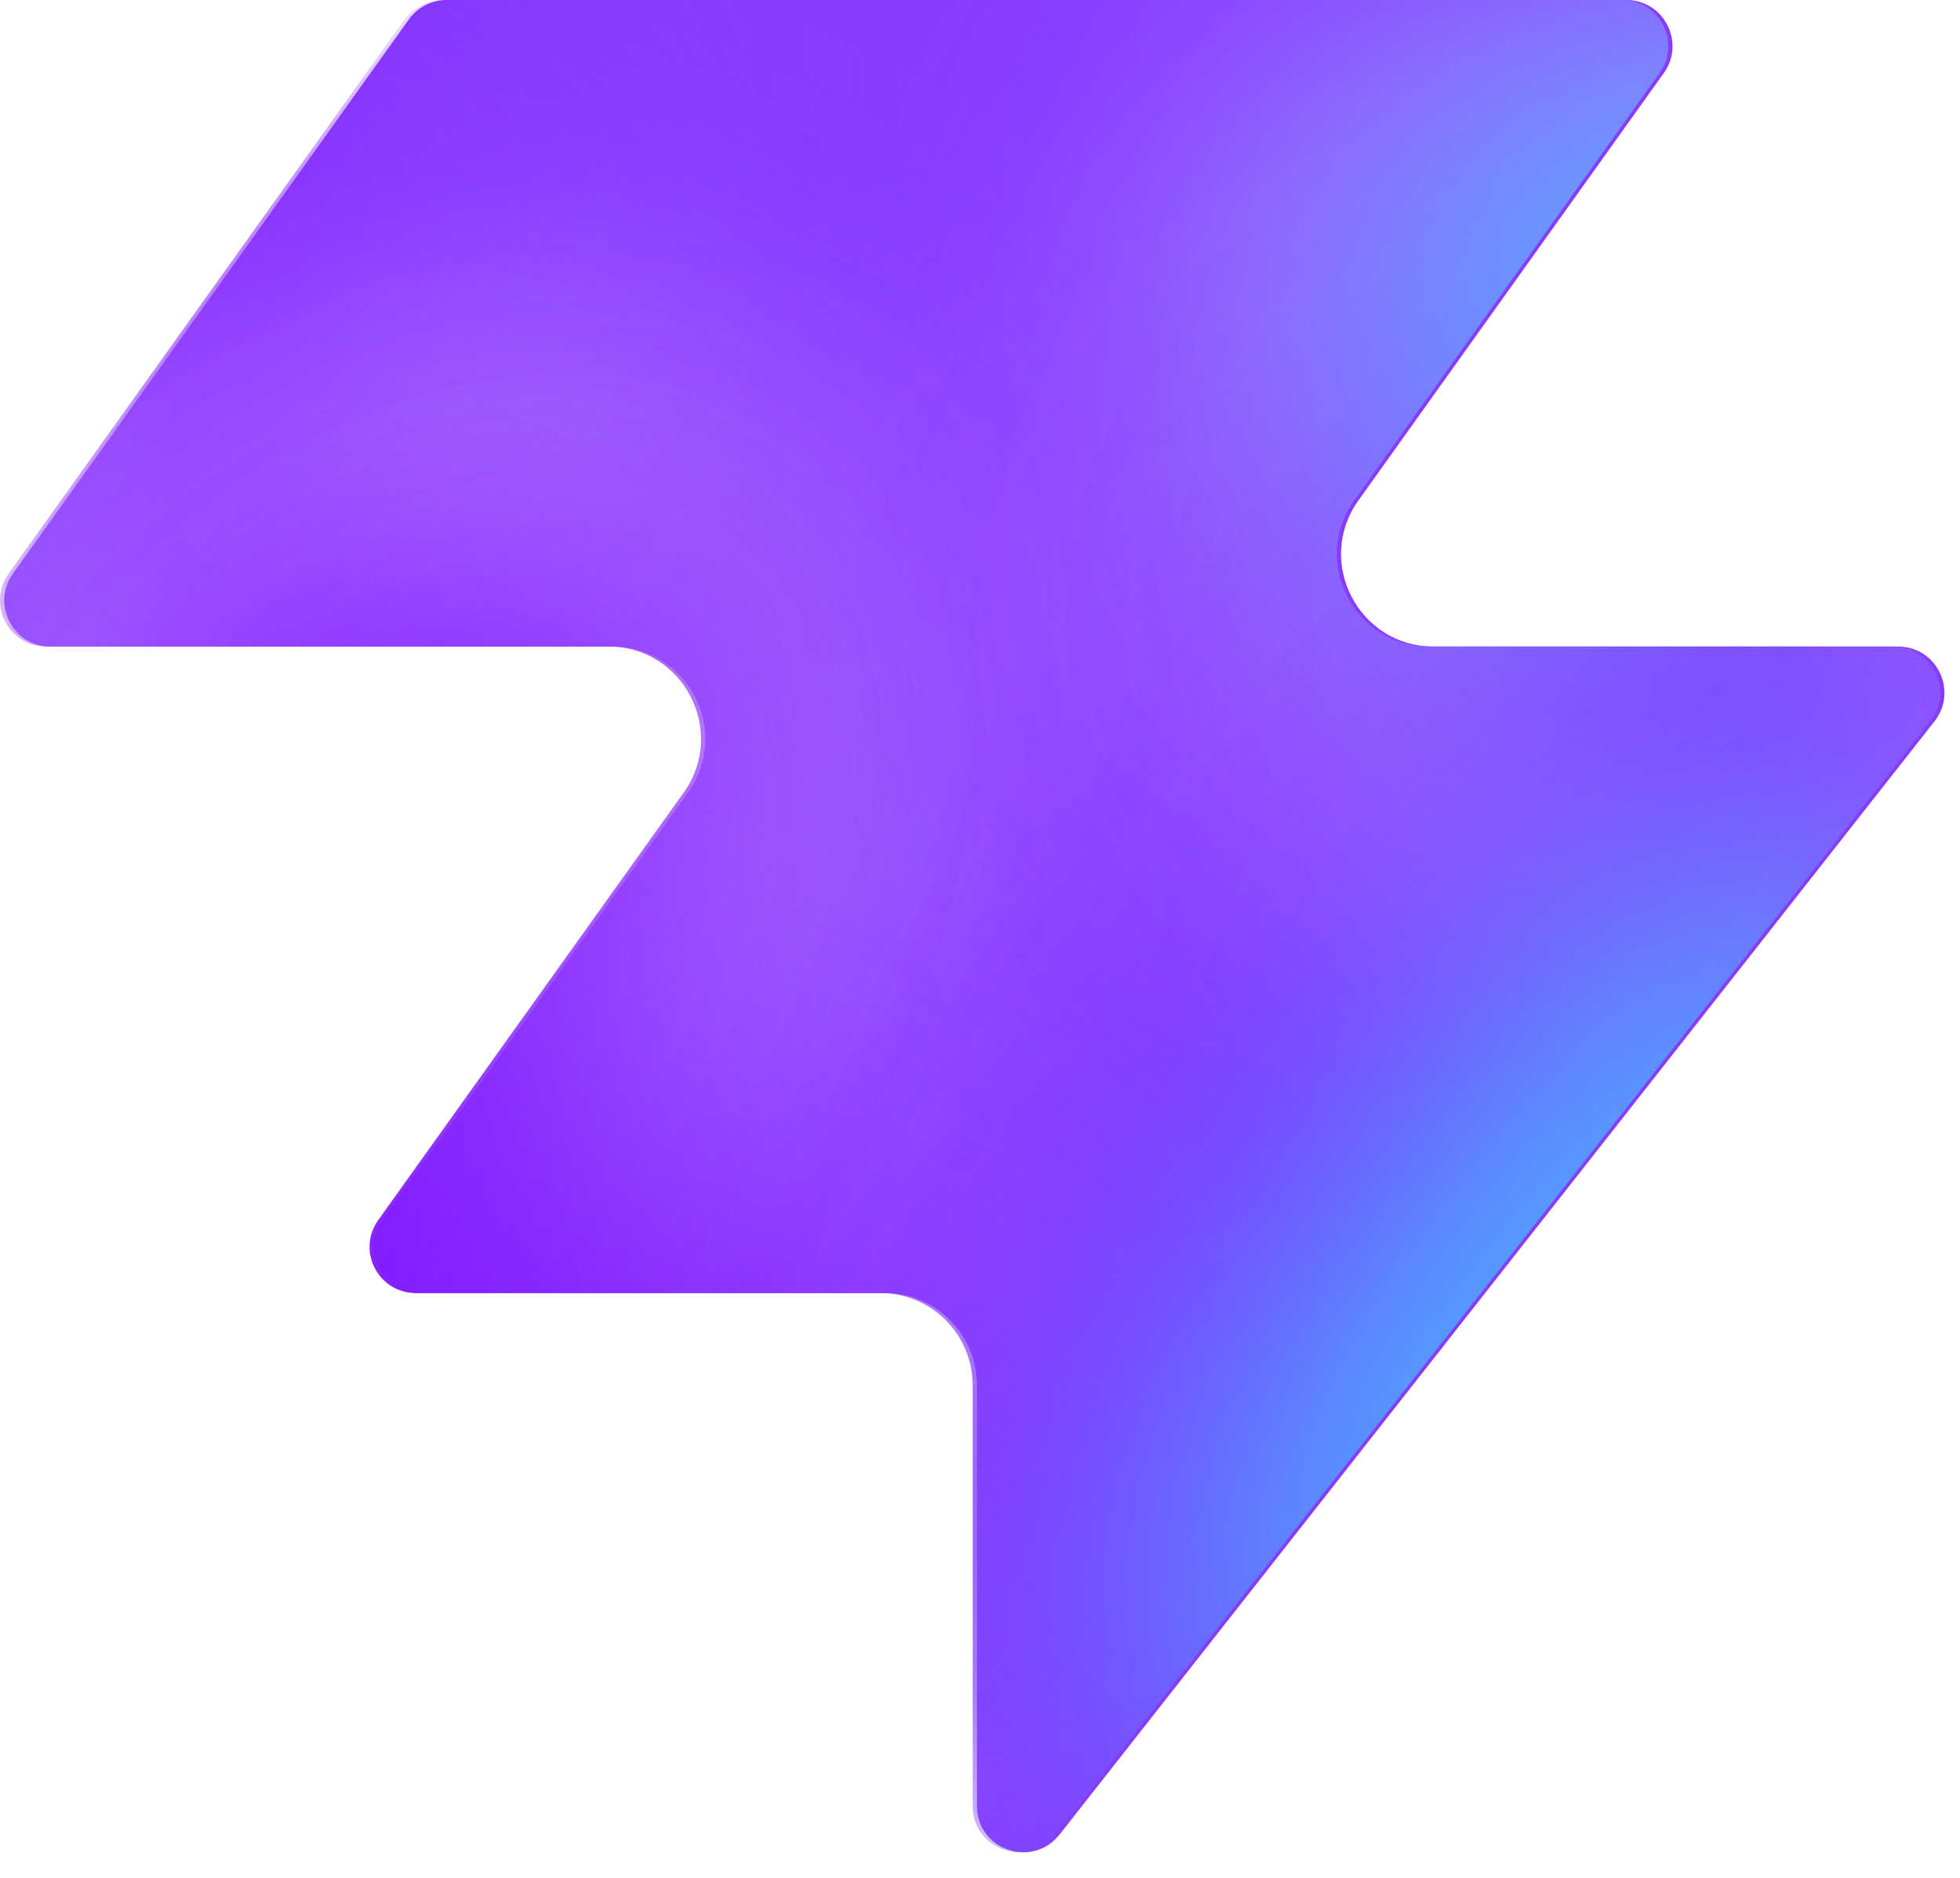
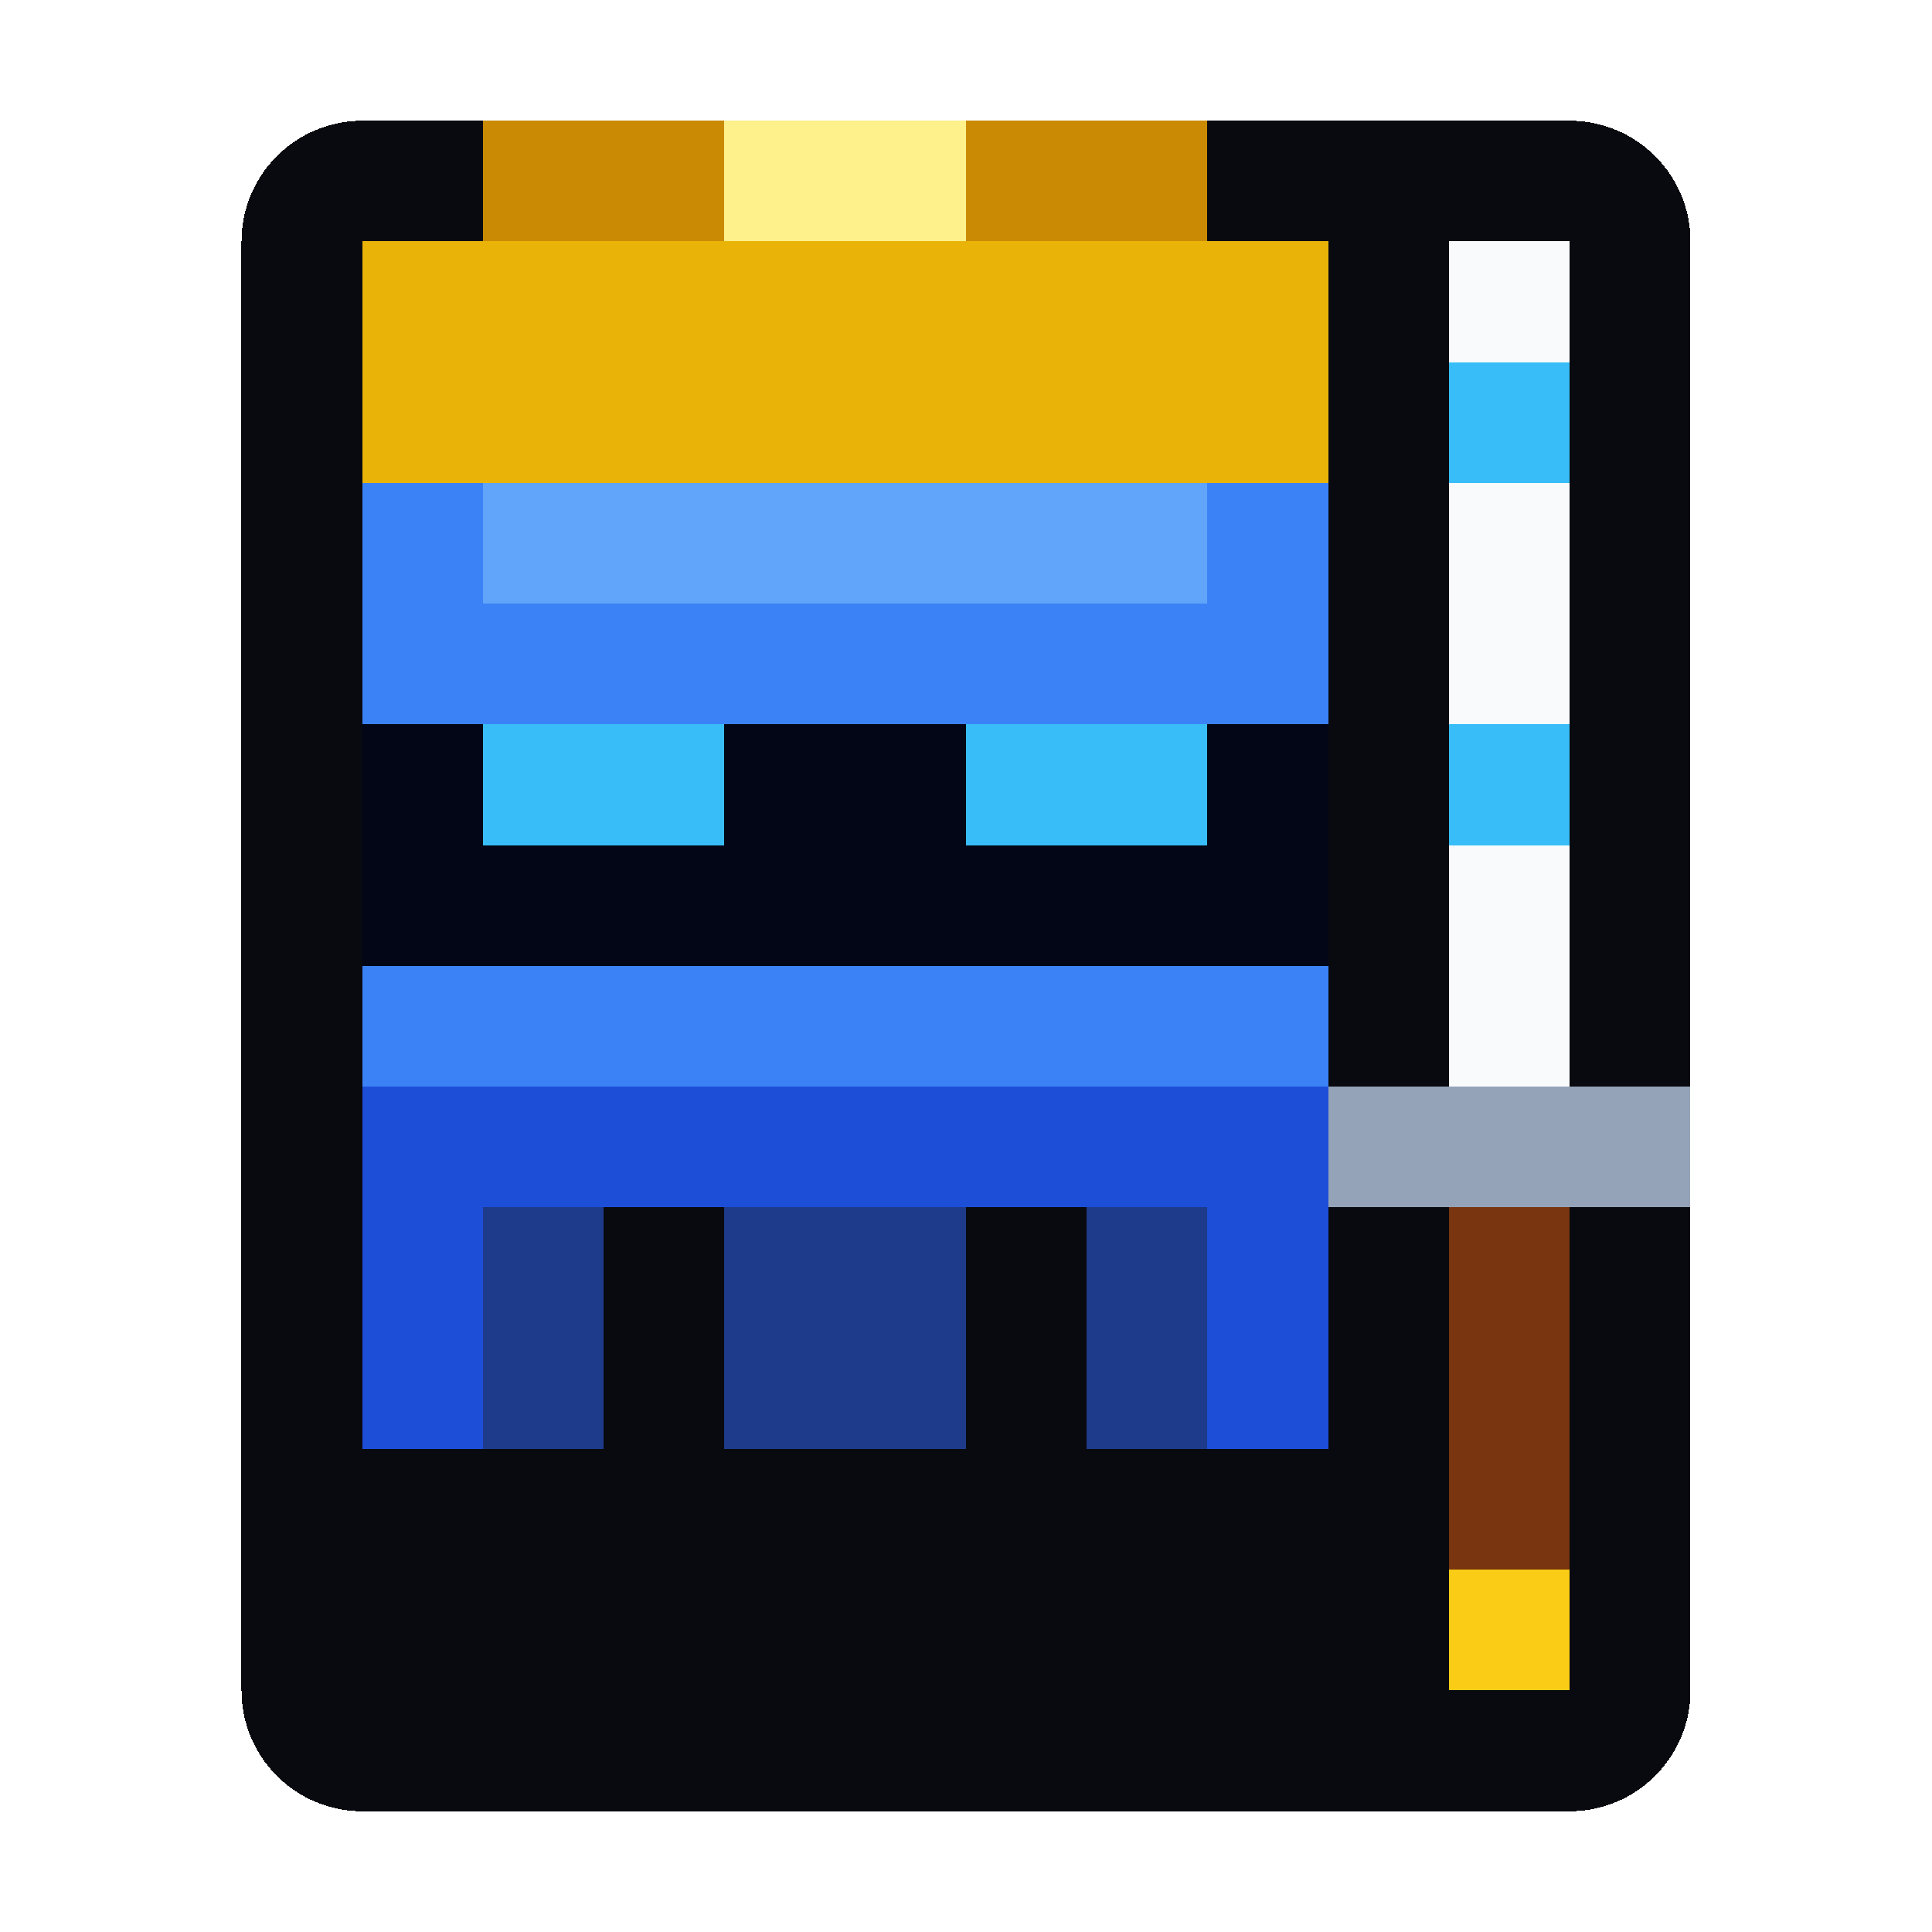
- <svg xmlns="http://www.w3.org/2000/svg" width="48" height="46" fill="none" viewBox="0 0 48 46">
-   <path fill="#863bff" d="M25.946 44.938c-.664.845-2.021.375-2.021-.698V33.937a2.26 2.26 0 0 0-2.262-2.262H10.287c-.92 0-1.456-1.04-.92-1.788l7.48-10.471c1.07-1.497 0-3.578-1.842-3.578H1.237c-.92 0-1.456-1.04-.92-1.788L10.013.474c.214-.297.556-.474.92-.474h28.894c.92 0 1.456 1.04.92 1.788l-7.48 10.471c-1.07 1.498 0 3.579 1.842 3.579h11.377c.943 0 1.473 1.088.89 1.83L25.947 44.94z" style="fill:#863bff;fill:color(display-p3 .525 .23 1);fill-opacity:1" />
-   <mask id="a" width="48" height="46" x="0" y="0" maskUnits="userSpaceOnUse" style="mask-type:alpha">
-     <path fill="#000" d="M25.842 44.938c-.664.844-2.021.375-2.021-.698V33.937a2.26 2.26 0 0 0-2.262-2.262H10.183c-.92 0-1.456-1.04-.92-1.788l7.48-10.471c1.07-1.498 0-3.579-1.842-3.579H1.133c-.92 0-1.456-1.04-.92-1.787L9.91.473c.214-.297.556-.474.92-.474h28.894c.92 0 1.456 1.04.92 1.788l-7.48 10.471c-1.07 1.498 0 3.578 1.842 3.578h11.377c.943 0 1.473 1.088.89 1.832L25.843 44.94z" style="fill:#000;fill-opacity:1" />
-   </mask>
-   <g mask="url(#a)">
-     <g filter="url(#b)">
-       <ellipse cx="5.508" cy="14.704" fill="#ede6ff" rx="5.508" ry="14.704" style="fill:#ede6ff;fill:color(display-p3 .927 .903 1);fill-opacity:1" transform="matrix(.00324 1 1 -.00324 -4.47 31.516)" />
-     </g>
-     <g filter="url(#c)">
-       <ellipse cx="10.399" cy="29.851" fill="#ede6ff" rx="10.399" ry="29.851" style="fill:#ede6ff;fill:color(display-p3 .927 .903 1);fill-opacity:1" transform="matrix(.00324 1 1 -.00324 -39.328 7.883)" />
-     </g>
-     <g filter="url(#d)">
-       <ellipse cx="5.508" cy="30.487" fill="#7e14ff" rx="5.508" ry="30.487" style="fill:#7e14ff;fill:color(display-p3 .492 .077 1);fill-opacity:1" transform="rotate(89.814 -25.913 -14.639)scale(1 -1)" />
-     </g>
-     <g filter="url(#e)">
-       <ellipse cx="5.508" cy="30.599" fill="#7e14ff" rx="5.508" ry="30.599" style="fill:#7e14ff;fill:color(display-p3 .492 .077 1);fill-opacity:1" transform="rotate(89.814 -32.644 -3.334)scale(1 -1)" />
-     </g>
-     <g filter="url(#f)">
-       <ellipse cx="5.508" cy="30.599" fill="#7e14ff" rx="5.508" ry="30.599" style="fill:#7e14ff;fill:color(display-p3 .492 .077 1);fill-opacity:1" transform="matrix(.00324 1 1 -.00324 -34.34 30.47)" />
-     </g>
-     <g filter="url(#g)">
-       <ellipse cx="14.072" cy="22.078" fill="#ede6ff" rx="14.072" ry="22.078" style="fill:#ede6ff;fill:color(display-p3 .927 .903 1);fill-opacity:1" transform="rotate(93.35 24.506 48.493)scale(-1 1)" />
-     </g>
-     <g filter="url(#h)">
-       <ellipse cx="3.47" cy="21.501" fill="#7e14ff" rx="3.47" ry="21.501" style="fill:#7e14ff;fill:color(display-p3 .492 .077 1);fill-opacity:1" transform="rotate(89.009 28.708 47.59)scale(-1 1)" />
-     </g>
-     <g filter="url(#i)">
-       <ellipse cx="3.47" cy="21.501" fill="#7e14ff" rx="3.47" ry="21.501" style="fill:#7e14ff;fill:color(display-p3 .492 .077 1);fill-opacity:1" transform="rotate(89.009 28.708 47.59)scale(-1 1)" />
-     </g>
-     <g filter="url(#j)">
-       <ellipse cx=".387" cy="8.972" fill="#7e14ff" rx="4.407" ry="29.108" style="fill:#7e14ff;fill:color(display-p3 .492 .077 1);fill-opacity:1" transform="rotate(39.51 .387 8.972)" />
-     </g>
-     <g filter="url(#k)">
-       <ellipse cx="47.523" cy="-6.092" fill="#7e14ff" rx="4.407" ry="29.108" style="fill:#7e14ff;fill:color(display-p3 .492 .077 1);fill-opacity:1" transform="rotate(37.892 47.523 -6.092)" />
-     </g>
-     <g filter="url(#l)">
-       <ellipse cx="41.412" cy="6.333" fill="#47bfff" rx="5.971" ry="9.665" style="fill:#47bfff;fill:color(display-p3 .28 .748 1);fill-opacity:1" transform="rotate(37.892 41.412 6.333)" />
-     </g>
-     <g filter="url(#m)">
-       <ellipse cx="-1.879" cy="38.332" fill="#7e14ff" rx="4.407" ry="29.108" style="fill:#7e14ff;fill:color(display-p3 .492 .077 1);fill-opacity:1" transform="rotate(37.892 -1.88 38.332)" />
-     </g>
-     <g filter="url(#n)">
-       <ellipse cx="-1.879" cy="38.332" fill="#7e14ff" rx="4.407" ry="29.108" style="fill:#7e14ff;fill:color(display-p3 .492 .077 1);fill-opacity:1" transform="rotate(37.892 -1.88 38.332)" />
-     </g>
-     <g filter="url(#o)">
-       <ellipse cx="35.651" cy="29.907" fill="#7e14ff" rx="4.407" ry="29.108" style="fill:#7e14ff;fill:color(display-p3 .492 .077 1);fill-opacity:1" transform="rotate(37.892 35.651 29.907)" />
-     </g>
-     <g filter="url(#p)">
-       <ellipse cx="38.418" cy="32.4" fill="#47bfff" rx="5.971" ry="15.297" style="fill:#47bfff;fill:color(display-p3 .28 .748 1);fill-opacity:1" transform="rotate(37.892 38.418 32.4)" />
-     </g>
-   </g>
-   <defs>
-     <filter id="b" width="60.045" height="41.654" x="-19.77" y="16.149" color-interpolation-filters="sRGB" filterUnits="userSpaceOnUse">
-       <feFlood flood-opacity="0" result="BackgroundImageFix" />
-       <feBlend in="SourceGraphic" in2="BackgroundImageFix" result="shape" />
-       <feGaussianBlur result="effect1_foregroundBlur_2002_17158" stdDeviation="7.659" />
-     </filter>
-     <filter id="c" width="90.34" height="51.437" x="-54.613" y="-7.533" color-interpolation-filters="sRGB" filterUnits="userSpaceOnUse">
-       <feFlood flood-opacity="0" result="BackgroundImageFix" />
-       <feBlend in="SourceGraphic" in2="BackgroundImageFix" result="shape" />
-       <feGaussianBlur result="effect1_foregroundBlur_2002_17158" stdDeviation="7.659" />
-     </filter>
-     <filter id="d" width="79.355" height="29.4" x="-49.64" y="2.03" color-interpolation-filters="sRGB" filterUnits="userSpaceOnUse">
-       <feFlood flood-opacity="0" result="BackgroundImageFix" />
-       <feBlend in="SourceGraphic" in2="BackgroundImageFix" result="shape" />
-       <feGaussianBlur result="effect1_foregroundBlur_2002_17158" stdDeviation="4.596" />
-     </filter>
-     <filter id="e" width="79.579" height="29.4" x="-45.045" y="20.029" color-interpolation-filters="sRGB" filterUnits="userSpaceOnUse">
-       <feFlood flood-opacity="0" result="BackgroundImageFix" />
-       <feBlend in="SourceGraphic" in2="BackgroundImageFix" result="shape" />
-       <feGaussianBlur result="effect1_foregroundBlur_2002_17158" stdDeviation="4.596" />
-     </filter>
-     <filter id="f" width="79.579" height="29.4" x="-43.513" y="21.178" color-interpolation-filters="sRGB" filterUnits="userSpaceOnUse">
-       <feFlood flood-opacity="0" result="BackgroundImageFix" />
-       <feBlend in="SourceGraphic" in2="BackgroundImageFix" result="shape" />
-       <feGaussianBlur result="effect1_foregroundBlur_2002_17158" stdDeviation="4.596" />
-     </filter>
-     <filter id="g" width="74.749" height="58.852" x="15.756" y="-17.901" color-interpolation-filters="sRGB" filterUnits="userSpaceOnUse">
-       <feFlood flood-opacity="0" result="BackgroundImageFix" />
-       <feBlend in="SourceGraphic" in2="BackgroundImageFix" result="shape" />
-       <feGaussianBlur result="effect1_foregroundBlur_2002_17158" stdDeviation="7.659" />
-     </filter>
-     <filter id="h" width="61.377" height="25.362" x="23.548" y="2.284" color-interpolation-filters="sRGB" filterUnits="userSpaceOnUse">
-       <feFlood flood-opacity="0" result="BackgroundImageFix" />
-       <feBlend in="SourceGraphic" in2="BackgroundImageFix" result="shape" />
-       <feGaussianBlur result="effect1_foregroundBlur_2002_17158" stdDeviation="4.596" />
-     </filter>
-     <filter id="i" width="61.377" height="25.362" x="23.548" y="2.284" color-interpolation-filters="sRGB" filterUnits="userSpaceOnUse">
-       <feFlood flood-opacity="0" result="BackgroundImageFix" />
-       <feBlend in="SourceGraphic" in2="BackgroundImageFix" result="shape" />
-       <feGaussianBlur result="effect1_foregroundBlur_2002_17158" stdDeviation="4.596" />
-     </filter>
-     <filter id="j" width="56.045" height="63.649" x="-27.636" y="-22.853" color-interpolation-filters="sRGB" filterUnits="userSpaceOnUse">
-       <feFlood flood-opacity="0" result="BackgroundImageFix" />
-       <feBlend in="SourceGraphic" in2="BackgroundImageFix" result="shape" />
-       <feGaussianBlur result="effect1_foregroundBlur_2002_17158" stdDeviation="4.596" />
-     </filter>
-     <filter id="k" width="54.814" height="64.646" x="20.116" y="-38.415" color-interpolation-filters="sRGB" filterUnits="userSpaceOnUse">
-       <feFlood flood-opacity="0" result="BackgroundImageFix" />
-       <feBlend in="SourceGraphic" in2="BackgroundImageFix" result="shape" />
-       <feGaussianBlur result="effect1_foregroundBlur_2002_17158" stdDeviation="4.596" />
-     </filter>
-     <filter id="l" width="33.541" height="35.313" x="24.641" y="-11.323" color-interpolation-filters="sRGB" filterUnits="userSpaceOnUse">
-       <feFlood flood-opacity="0" result="BackgroundImageFix" />
-       <feBlend in="SourceGraphic" in2="BackgroundImageFix" result="shape" />
-       <feGaussianBlur result="effect1_foregroundBlur_2002_17158" stdDeviation="4.596" />
-     </filter>
-     <filter id="m" width="54.814" height="64.646" x="-29.286" y="6.009" color-interpolation-filters="sRGB" filterUnits="userSpaceOnUse">
-       <feFlood flood-opacity="0" result="BackgroundImageFix" />
-       <feBlend in="SourceGraphic" in2="BackgroundImageFix" result="shape" />
-       <feGaussianBlur result="effect1_foregroundBlur_2002_17158" stdDeviation="4.596" />
-     </filter>
-     <filter id="n" width="54.814" height="64.646" x="-29.286" y="6.009" color-interpolation-filters="sRGB" filterUnits="userSpaceOnUse">
-       <feFlood flood-opacity="0" result="BackgroundImageFix" />
-       <feBlend in="SourceGraphic" in2="BackgroundImageFix" result="shape" />
-       <feGaussianBlur result="effect1_foregroundBlur_2002_17158" stdDeviation="4.596" />
-     </filter>
-     <filter id="o" width="54.814" height="64.646" x="8.244" y="-2.416" color-interpolation-filters="sRGB" filterUnits="userSpaceOnUse">
-       <feFlood flood-opacity="0" result="BackgroundImageFix" />
-       <feBlend in="SourceGraphic" in2="BackgroundImageFix" result="shape" />
-       <feGaussianBlur result="effect1_foregroundBlur_2002_17158" stdDeviation="4.596" />
-     </filter>
-     <filter id="p" width="39.409" height="43.623" x="18.713" y="10.588" color-interpolation-filters="sRGB" filterUnits="userSpaceOnUse">
-       <feFlood flood-opacity="0" result="BackgroundImageFix" />
-       <feBlend in="SourceGraphic" in2="BackgroundImageFix" result="shape" />
-       <feGaussianBlur result="effect1_foregroundBlur_2002_17158" stdDeviation="4.596" />
-     </filter>
-   </defs>
+ <svg xmlns="http://www.w3.org/2000/svg" viewBox="0 0 16 16" width="64" height="64" shape-rendering="crispEdges">
+   <rect x="2" y="1" width="12" height="14" fill="#090a0f" rx="1" />
+   <rect x="4" y="1" width="6" height="2" fill="#ca8a04" />
+   <rect x="3" y="2" width="8" height="2" fill="#eab308" />
+   <rect x="6" y="1" width="2" height="1" fill="#fef08a" />
+   <rect x="3" y="4" width="8" height="5" fill="#3b82f6" />
+   <rect x="4" y="4" width="6" height="1" fill="#60a5fa" />
+   <rect x="3" y="6" width="8" height="2" fill="#020617" />
+   <rect x="4" y="6" width="2" height="1" fill="#38bdf8" />
+   <rect x="8" y="6" width="2" height="1" fill="#38bdf8" />
+   <rect x="3" y="9" width="8" height="3" fill="#1d4ed8" />
+   <rect x="4" y="10" width="6" height="2" fill="#1e3a8a" />
+   <rect x="5" y="10" width="1" height="2" fill="#090a0f" />
+   <rect x="8" y="10" width="1" height="2" fill="#090a0f" />
+   <rect x="12" y="2" width="1" height="9" fill="#f8fafc" />
+   <rect x="12" y="3" width="1" height="1" fill="#38bdf8" />
+   <rect x="12" y="6" width="1" height="1" fill="#38bdf8" />
+   <rect x="11" y="9" width="3" height="1" fill="#94a3b8" />
+   <rect x="12" y="10" width="1" height="3" fill="#78350f" />
+   <rect x="12" y="13" width="1" height="1" fill="#facc15" />
</svg>
